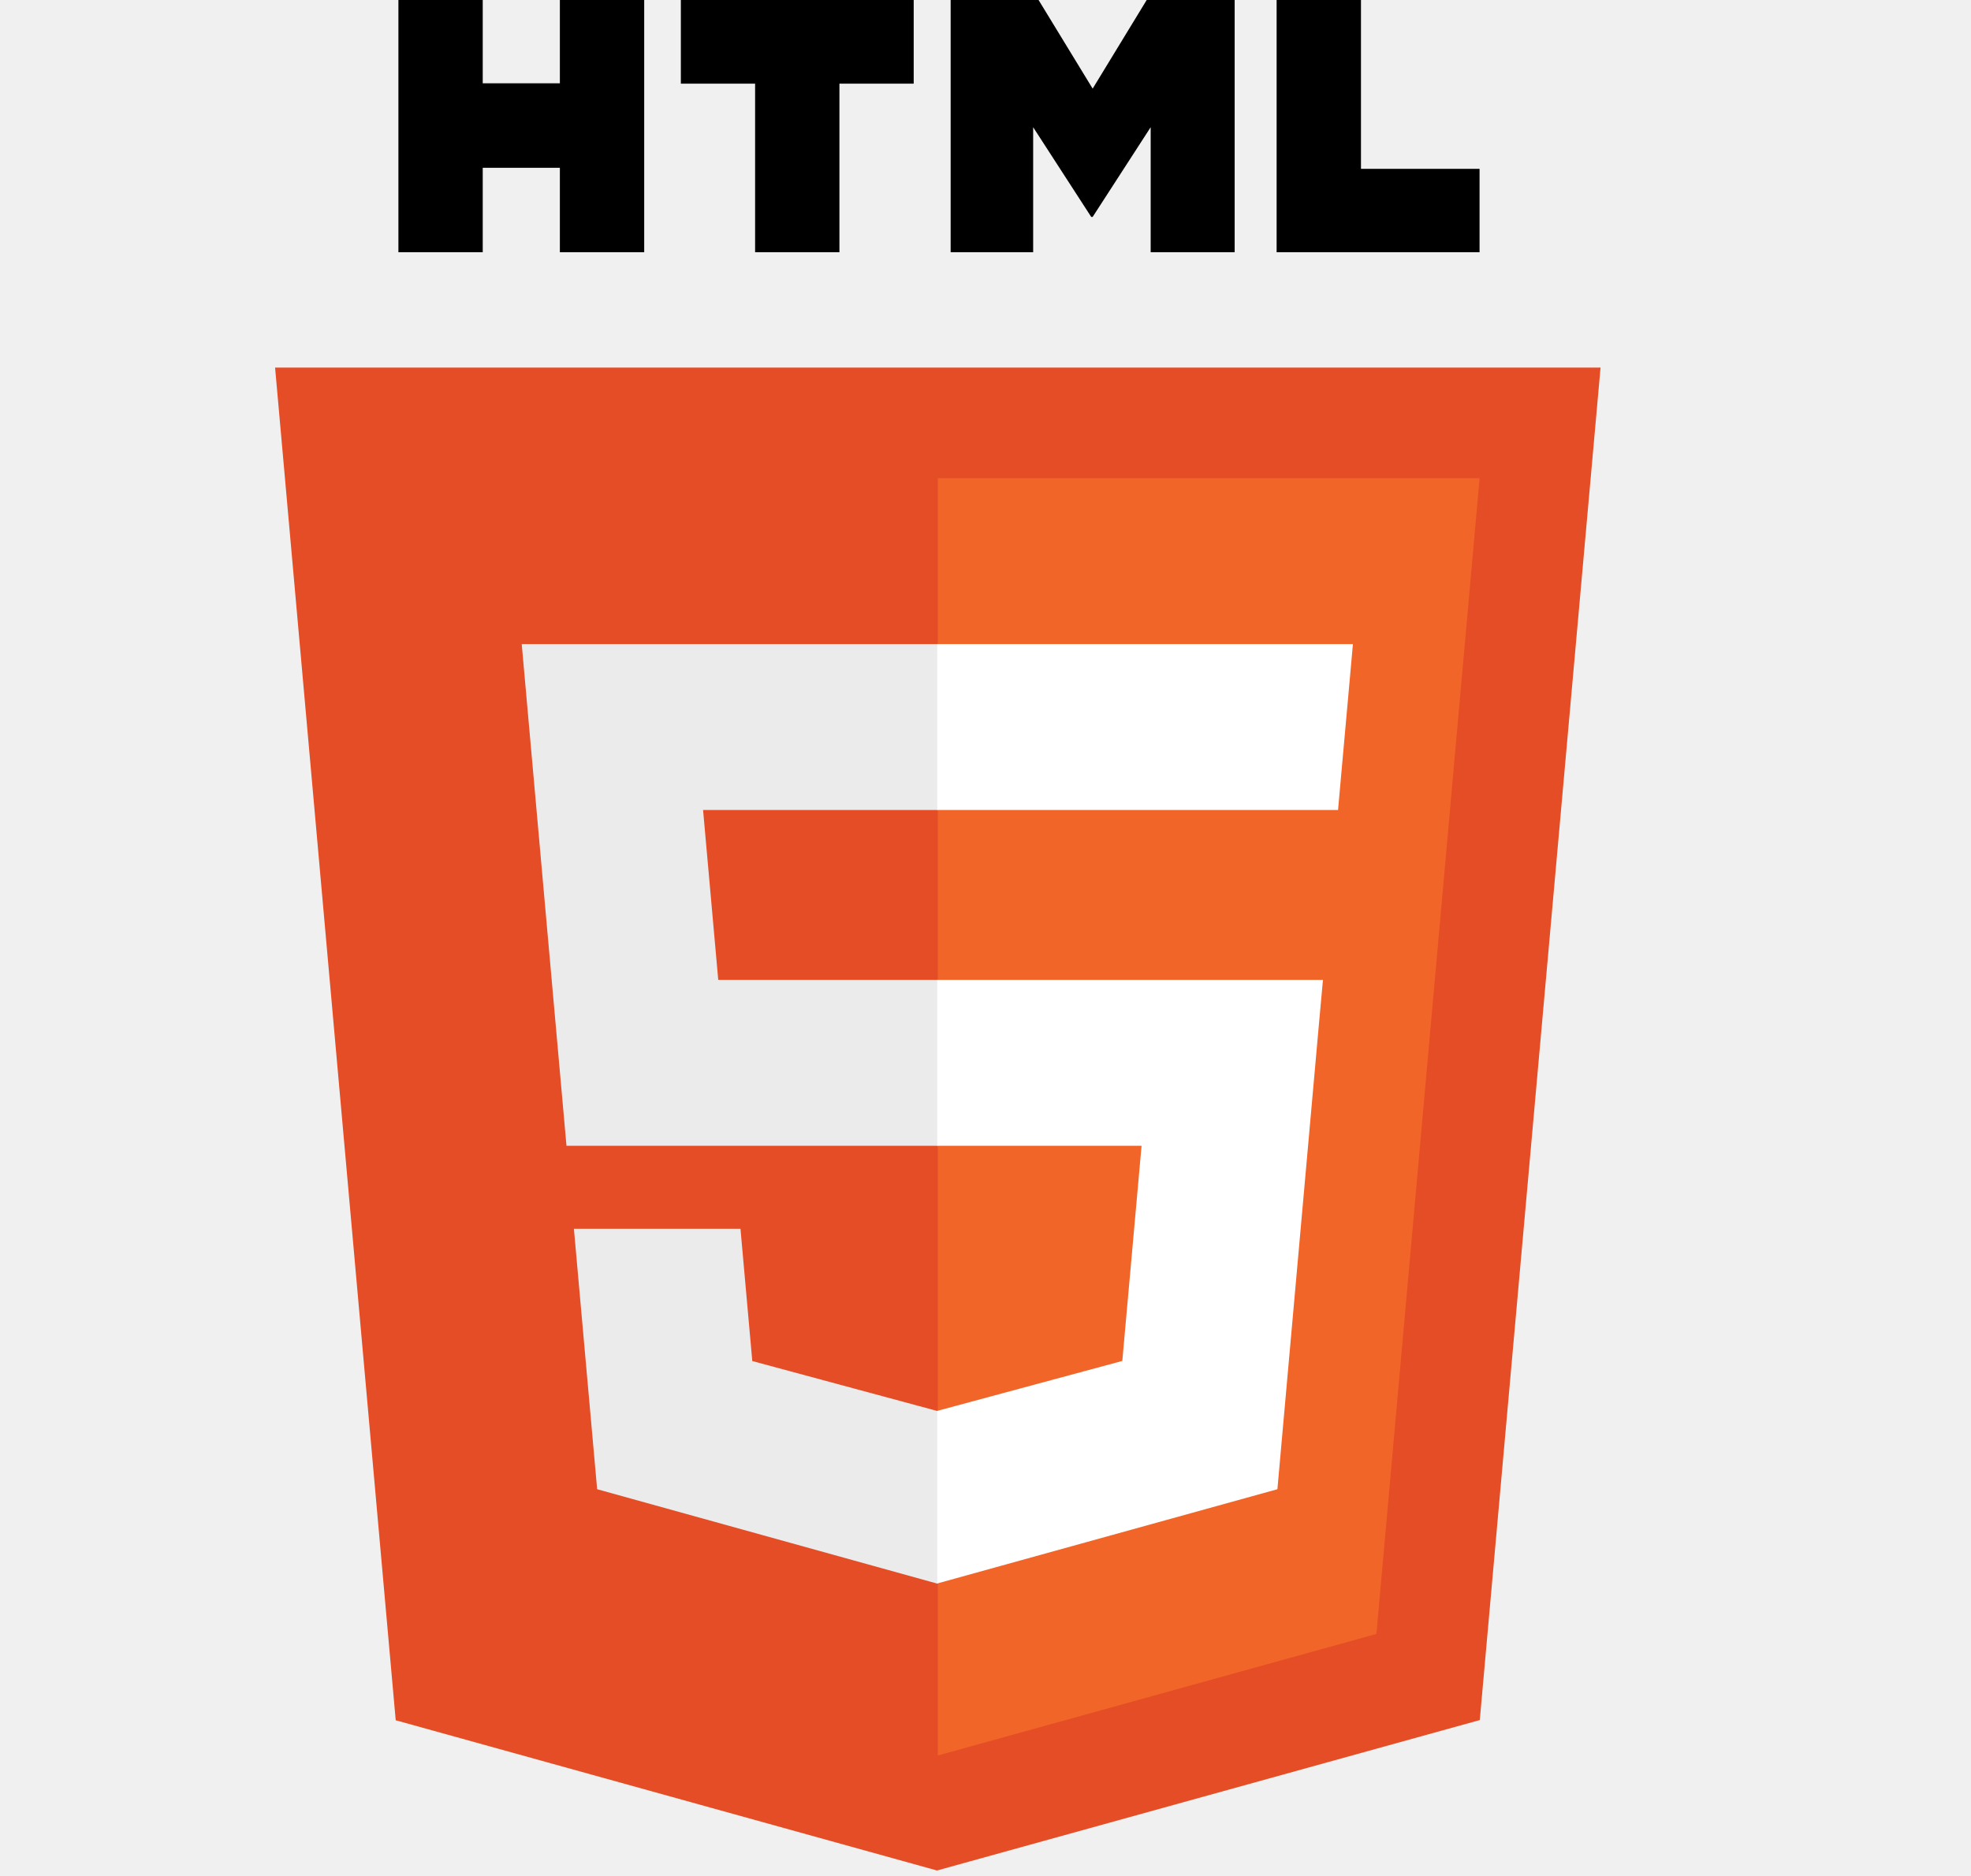
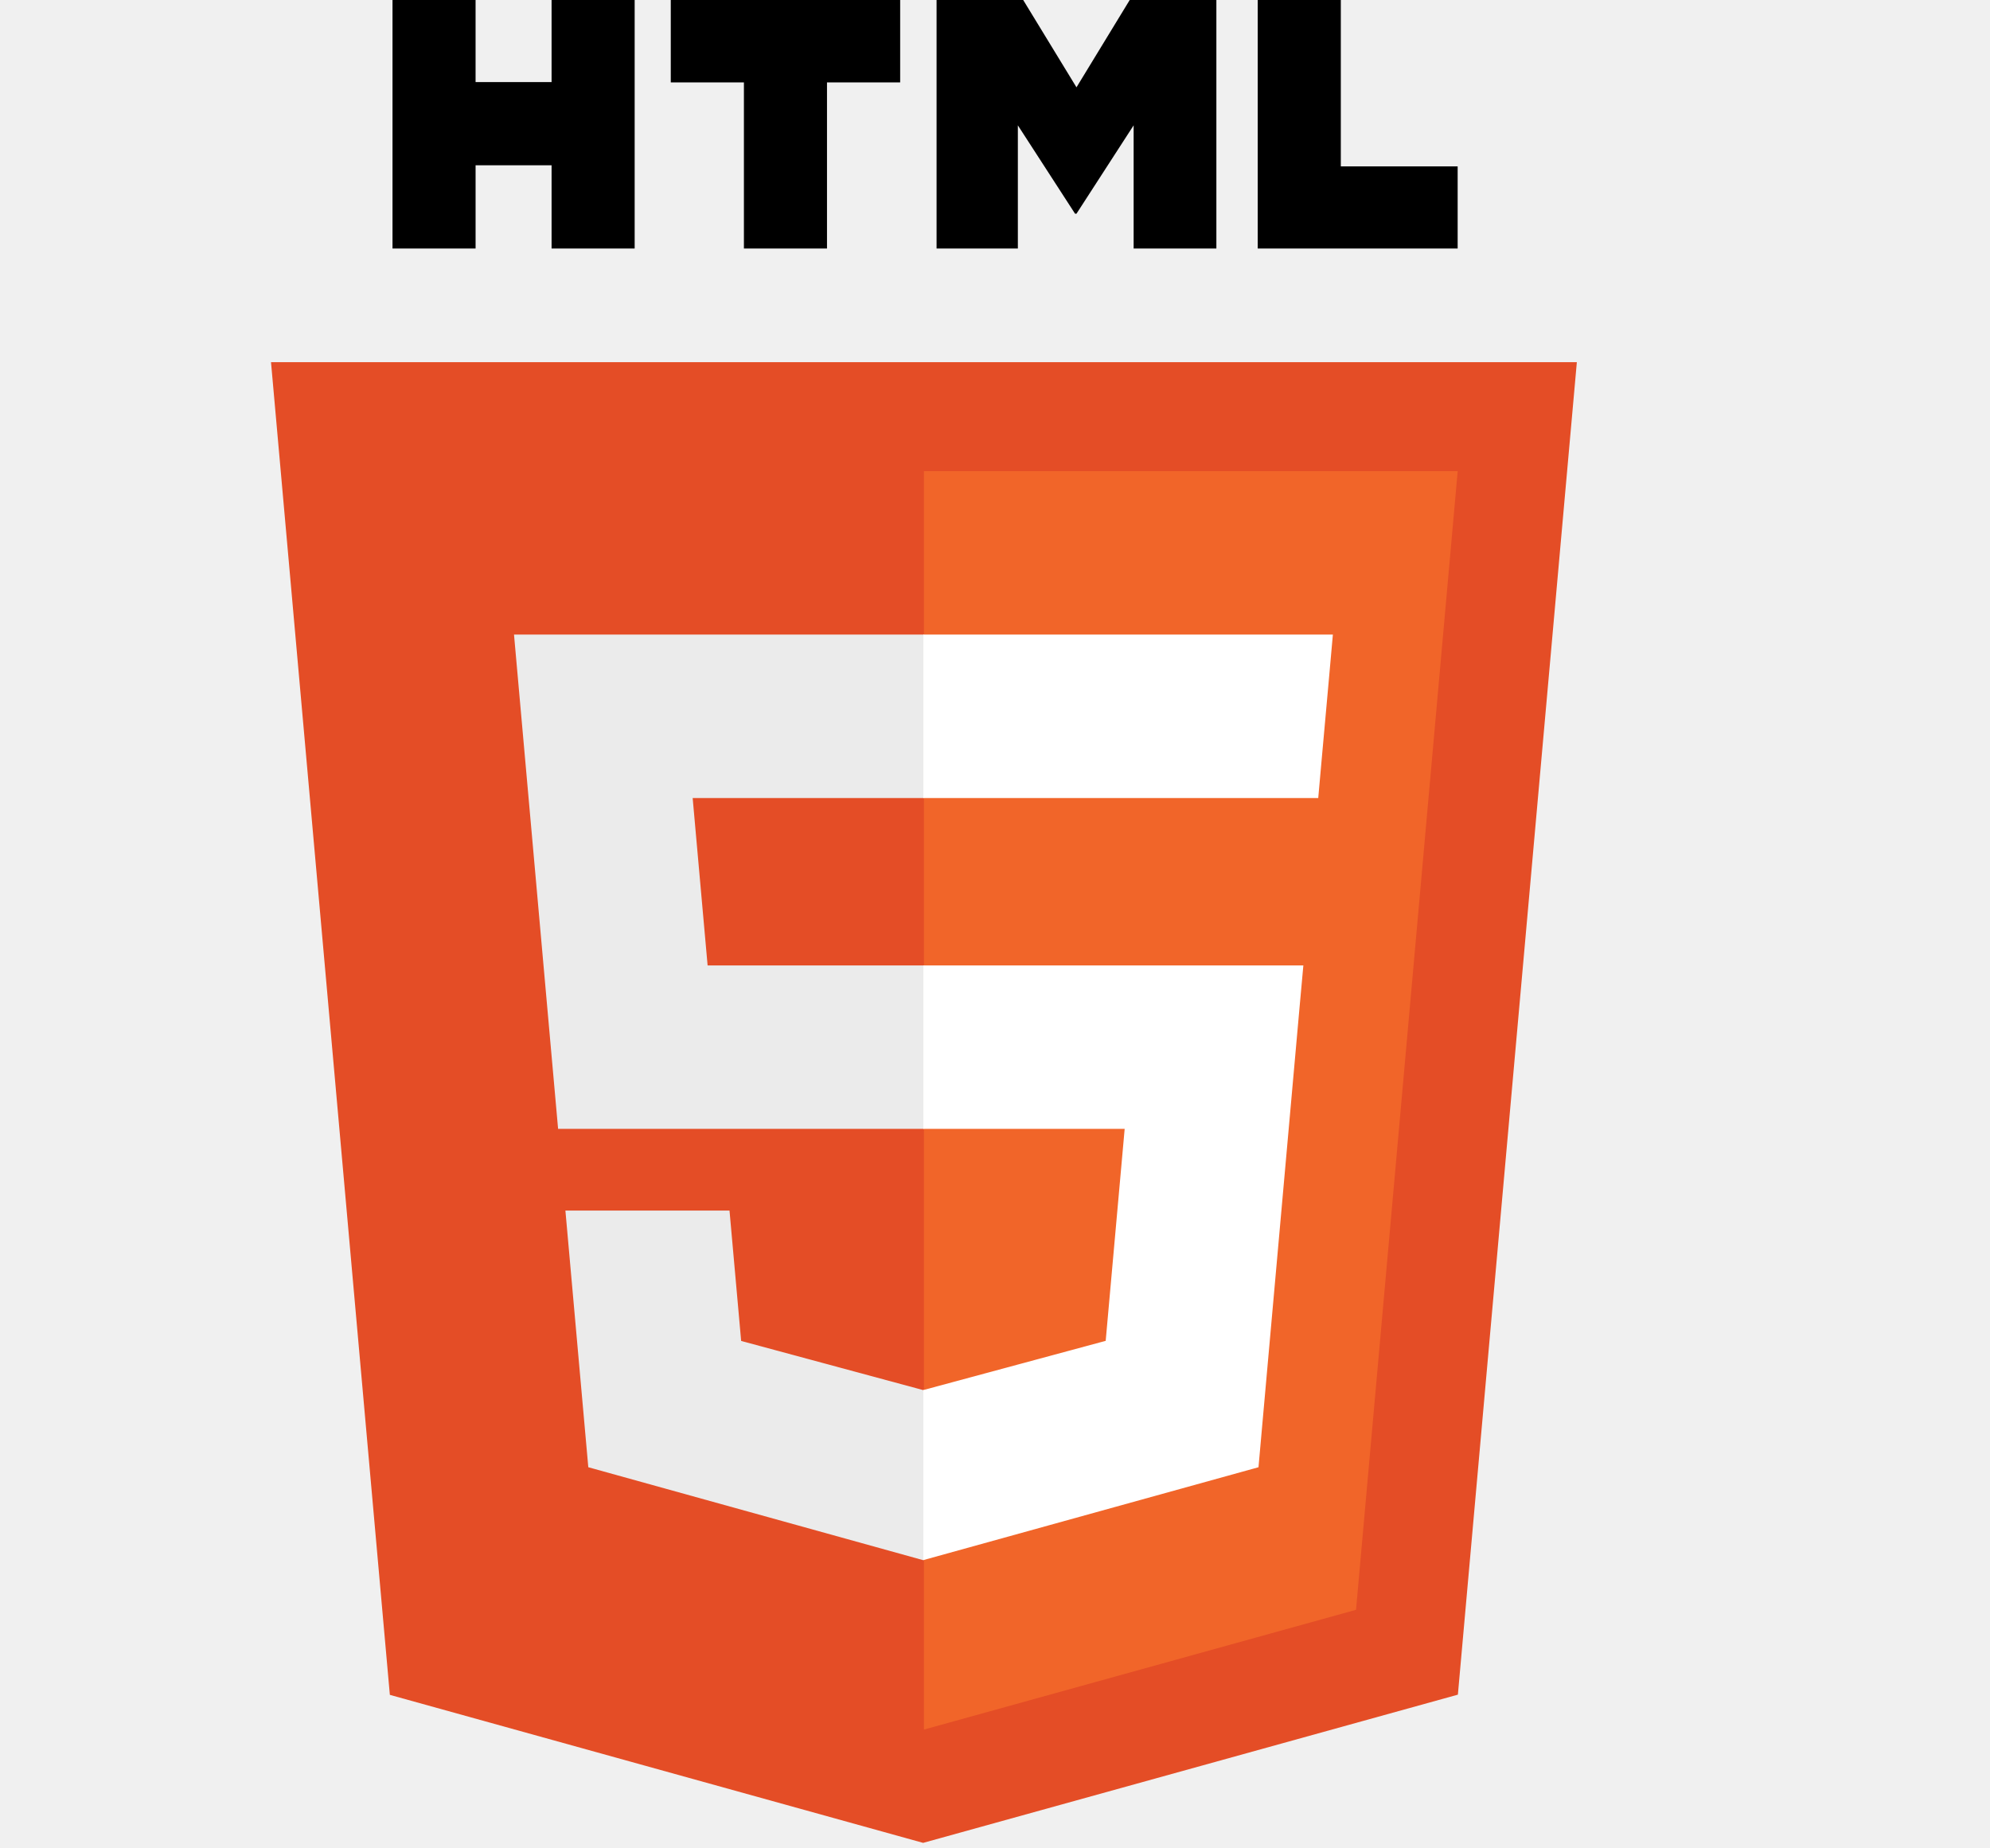
- <svg xmlns="http://www.w3.org/2000/svg" width="62px" height="59px" viewBox="-52.5 0 361 361" preserveAspectRatio="xMinYMin meet">
+ <svg xmlns="http://www.w3.org/2000/svg" width="140px" height="130px" viewBox="-52.5 0 361 361" preserveAspectRatio="xMinYMin meet">
  <path d="M255.555 70.766l-23.241 260.36-104.47 28.962-104.182-28.922L.445 70.766h255.11z" fill="#E44D26" />
  <path d="M128 337.95l84.417-23.403 19.86-222.49H128V337.95z" fill="#F16529" />
  <path d="M82.82 155.932H128v-31.937H47.917l.764 8.568 7.85 88.01H128v-31.937H85.739l-2.919-32.704zM90.018 236.542h-32.06l4.474 50.146 65.421 18.16.147-.04V271.58l-.14.037-35.568-9.604-2.274-25.471z" fill="#EBEBEB" />
  <path d="M24.18 0h16.23v16.035h14.847V0h16.231v48.558h-16.23v-16.26H40.411v16.26h-16.23V0zM92.83 16.103H78.544V0h44.814v16.103h-14.295v32.455h-16.23V16.103h-.001zM130.47 0h16.923l10.41 17.062L168.203 0h16.93v48.558h-16.164V24.49l-11.166 17.265h-.28L146.35 24.49v24.068h-15.88V0zM193.21 0h16.235v32.508h22.824v16.05h-39.06V0z" />
  <path d="M127.89 220.573h39.327l-3.708 41.42-35.62 9.614v33.226l65.473-18.145.48-5.396 7.506-84.08.779-8.576H127.89v31.937zM127.89 155.854v.078h77.143l.64-7.178 1.456-16.191.763-8.568H127.89v31.86z" fill="#FFF" />
</svg>
